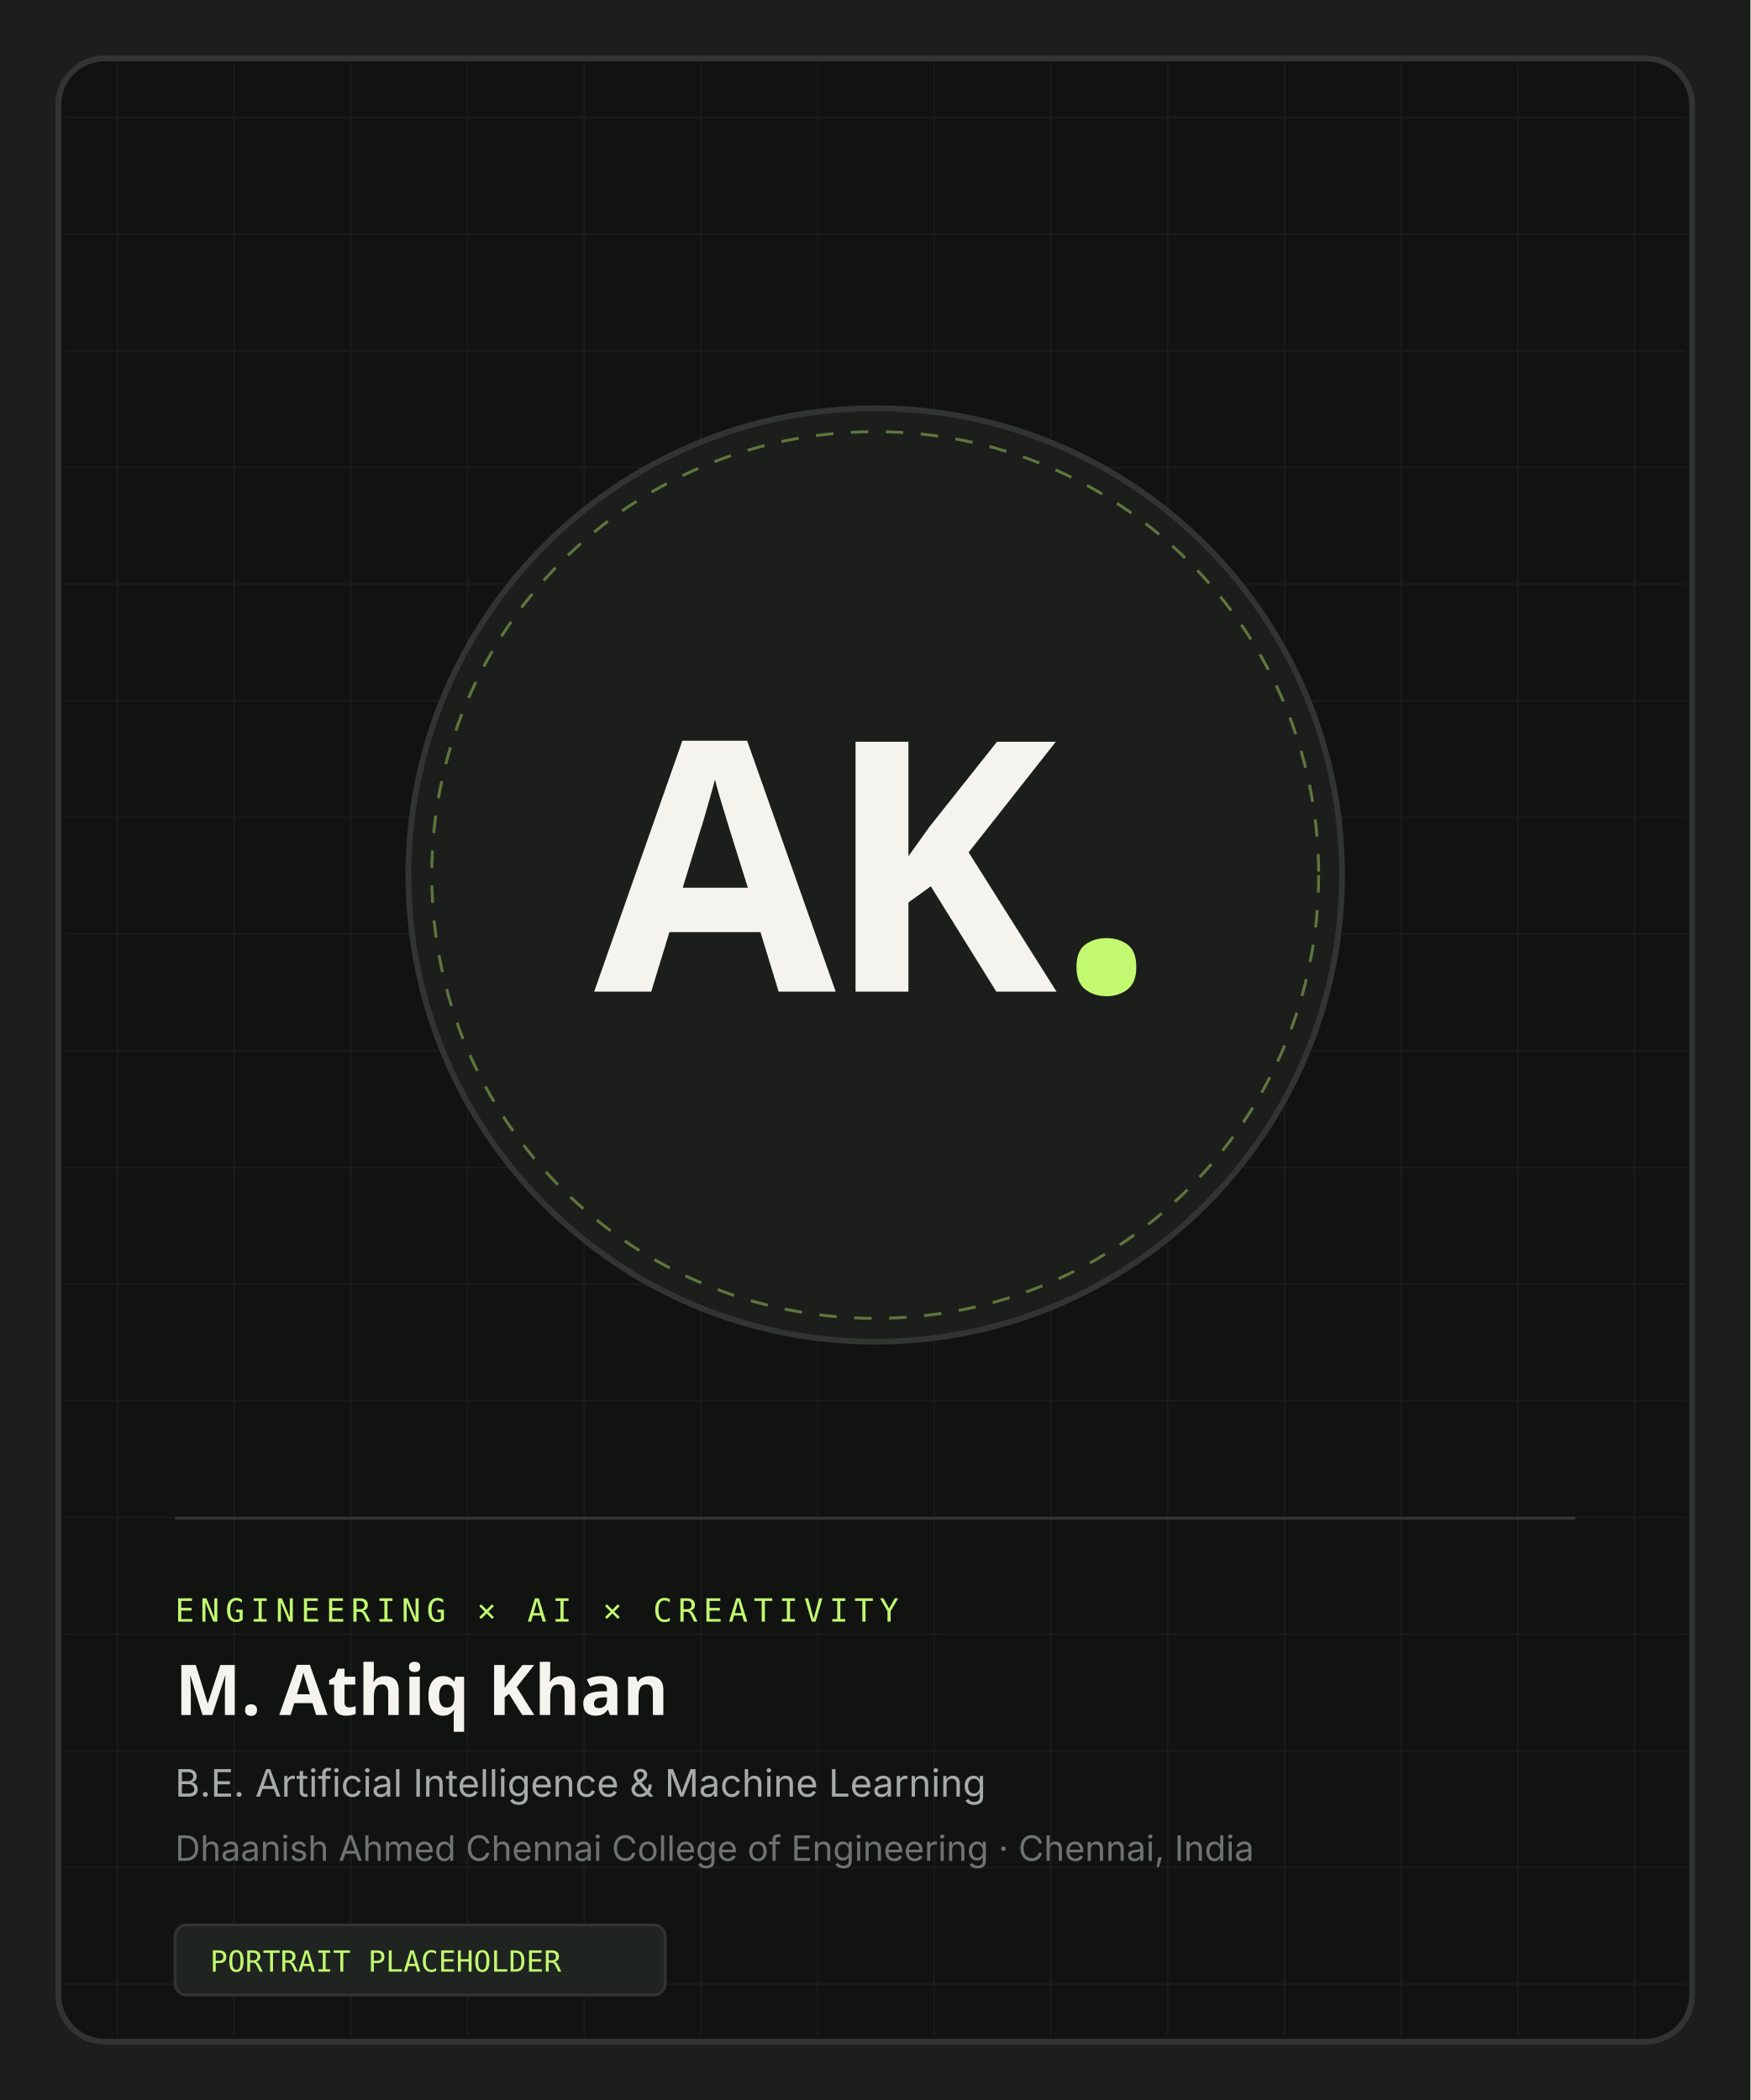
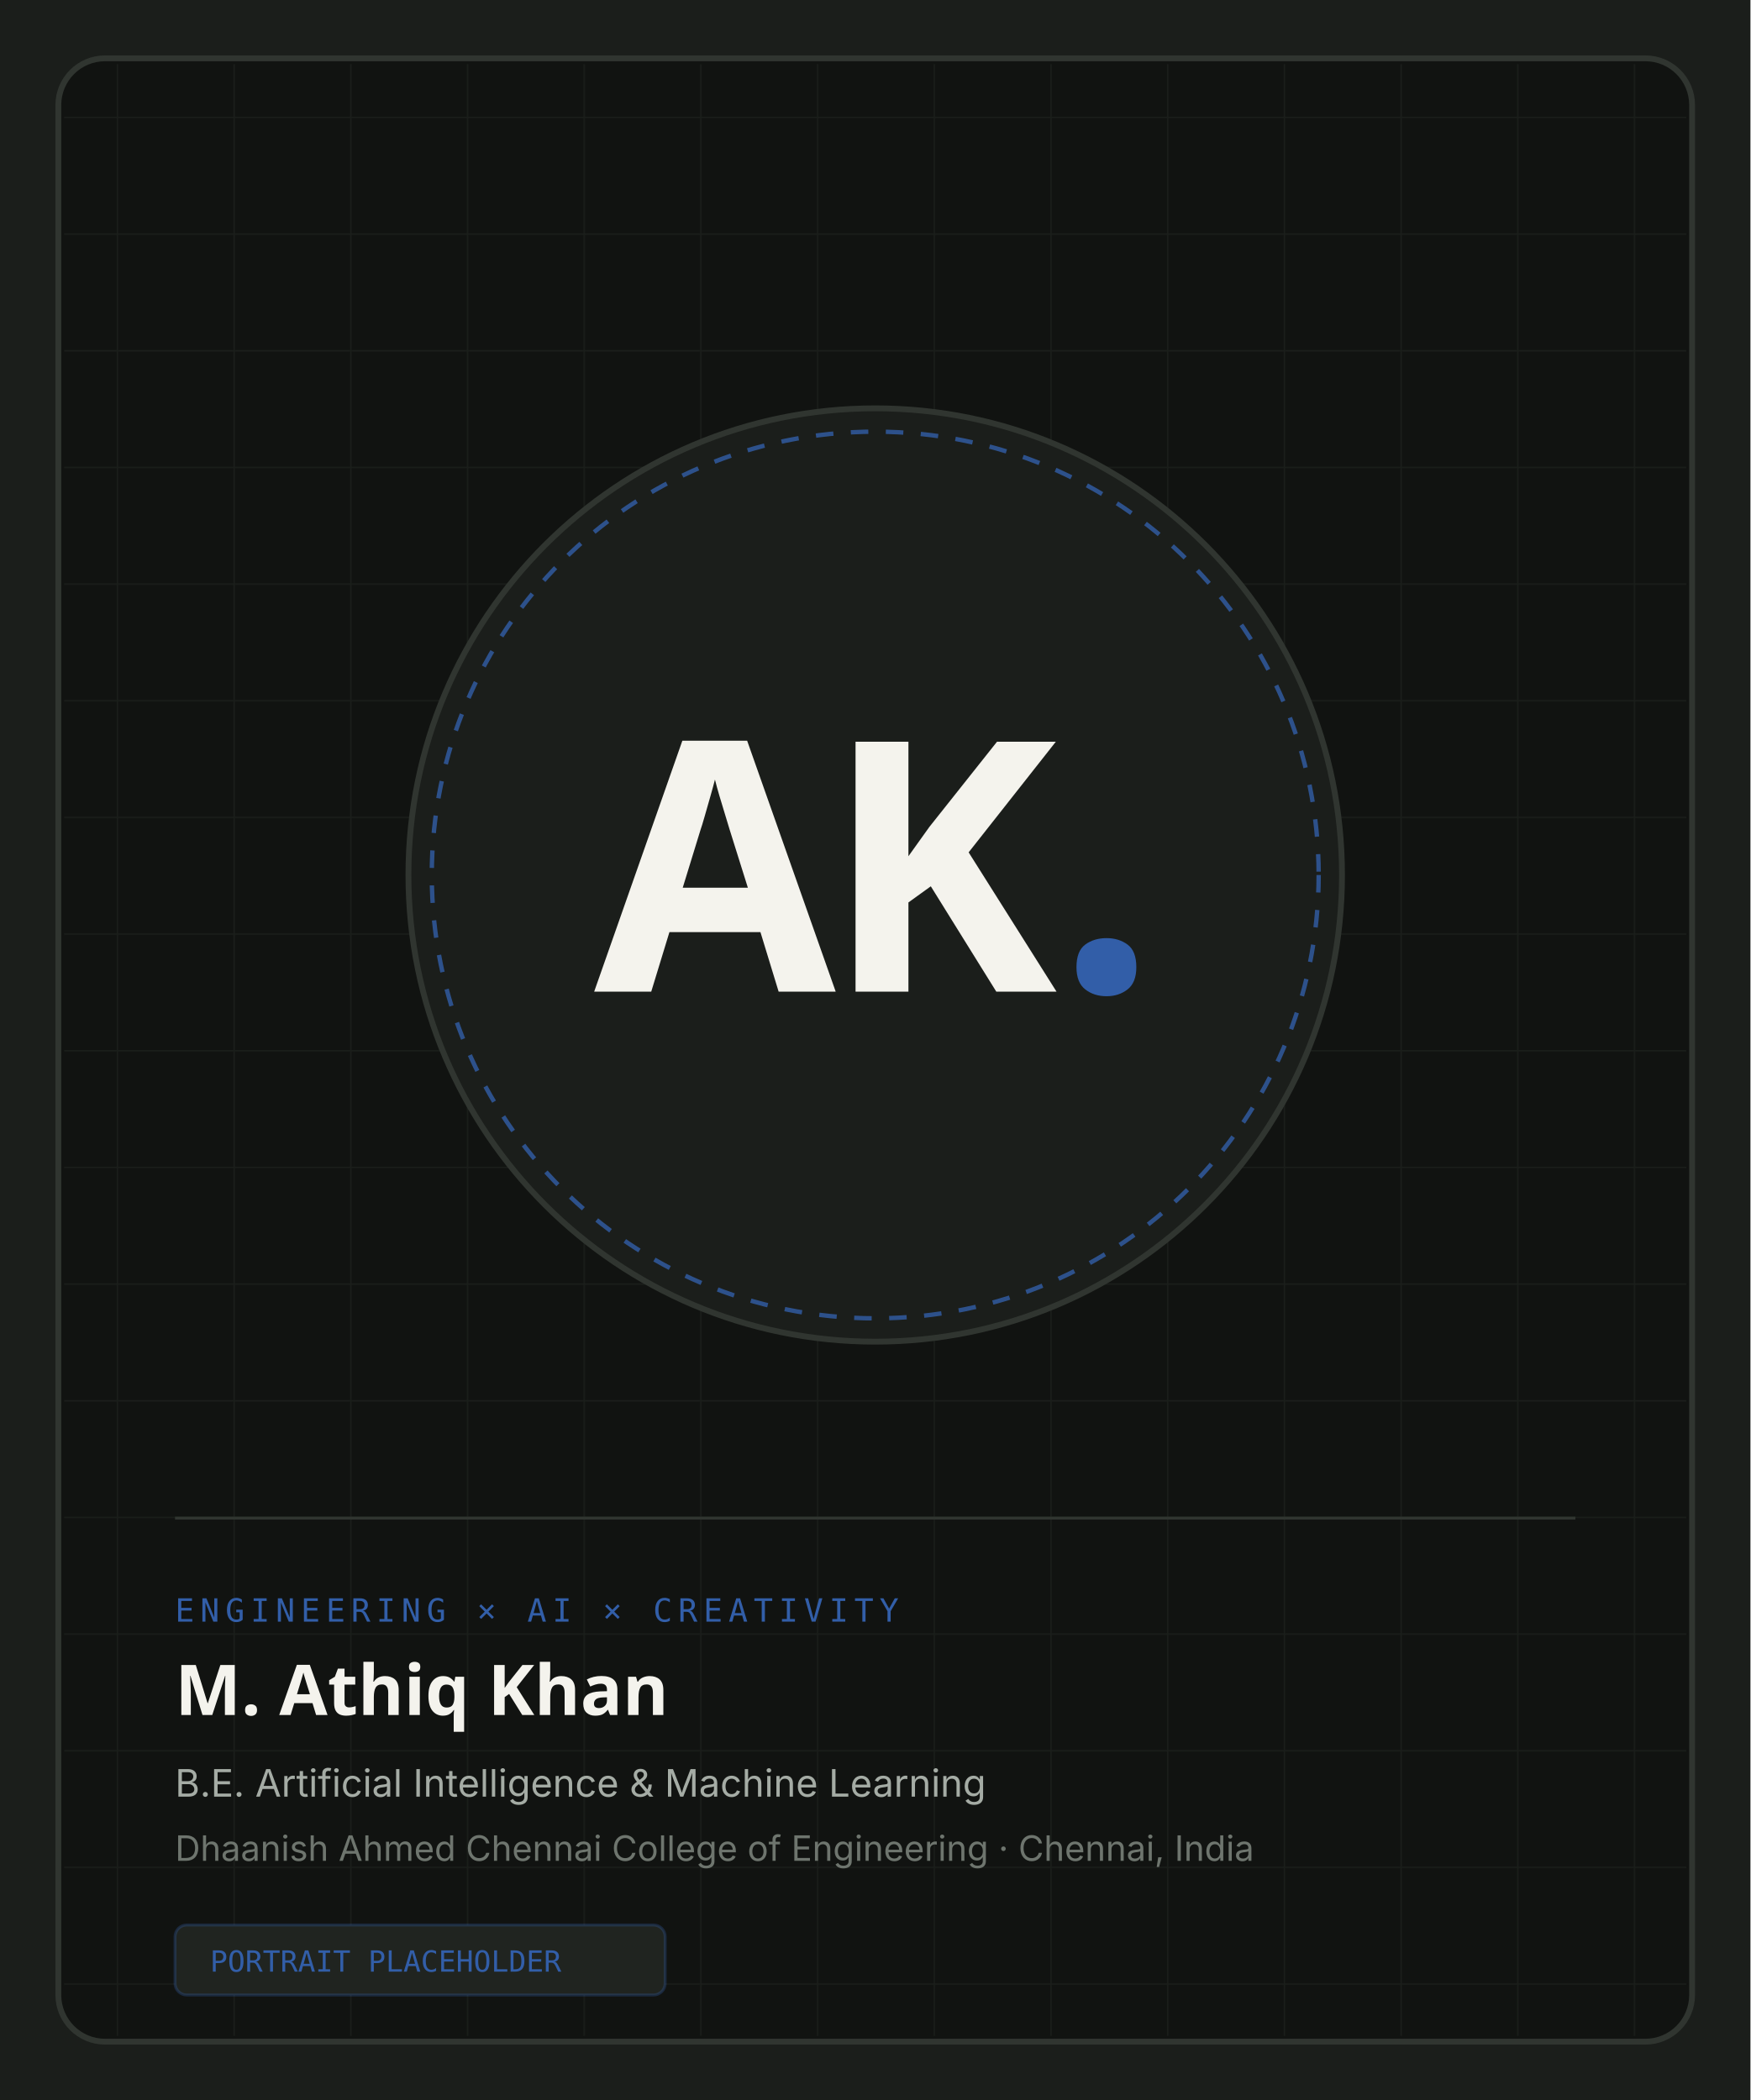
<svg xmlns="http://www.w3.org/2000/svg" width="600" height="720" viewBox="0 0 600 720" fill="none">
  <rect width="600" height="720" fill="#1B1E1B" />
  <rect x="20" y="20" width="560" height="680" rx="16" fill="#111311" stroke="#303530" stroke-width="2" />
  <defs>
    <pattern id="grid" width="40" height="40" patternUnits="userSpaceOnUse">
      <path d="M 40 0 L 0 0 0 40" fill="none" stroke="#202420" stroke-width="1" />
    </pattern>
  </defs>
  <rect x="22" y="22" width="556" height="676" rx="14" fill="url(#grid)" opacity="0.6" />
  <circle cx="300" cy="300" r="160" fill="#1B1E1B" stroke="#303530" stroke-width="2" />
-   <circle cx="300" cy="300" r="152" fill="none" stroke="#C2F970" stroke-width="1" stroke-dasharray="6 6" opacity="0.4" />
+   <circle cx="300" cy="300" r="152" fill="none" stroke="#325ea8" stroke-width="1.5" stroke-dasharray="6 6" opacity="0.8" />
  <text x="300" y="340" fill="#F4F3ED" font-family="'Manrope', sans-serif" font-size="120" font-weight="800" text-anchor="middle" letter-spacing="-4">
-     AK<tspan fill="#C2F970">.</tspan>
+     AK<tspan fill="#325ea8">.</tspan>
  </text>
  <g transform="translate(60, 520)">
    <rect x="0" y="0" width="480" height="1" fill="#303530" />
-     <text x="0" y="36" fill="#C2F970" font-family="'JetBrains Mono', monospace" font-size="11" letter-spacing="2">ENGINEERING × AI × CREATIVITY</text>
+     <text x="0" y="36" fill="#325ea8" font-family="'JetBrains Mono', monospace" font-size="11" letter-spacing="2">ENGINEERING × AI × CREATIVITY</text>
    <text x="0" y="68" fill="#F4F3ED" font-family="'Manrope', sans-serif" font-size="24" font-weight="700">M. Athiq Khan</text>
    <text x="0" y="96" fill="#A5ACA5" font-family="'Inter', sans-serif" font-size="13">B.E. Artificial Intelligence &amp; Machine Learning</text>
    <text x="0" y="118" fill="#6E756E" font-family="'Inter', sans-serif" font-size="12">Dhaanish Ahmed Chennai College of Engineering · Chennai, India</text>
-     <rect x="0" y="140" width="168" height="24" rx="4" fill="#202420" stroke="#303530" />
-     <text x="12" y="156" fill="#C2F970" font-family="'JetBrains Mono', monospace" font-size="10">PORTRAIT PLACEHOLDER</text>
+     <rect x="0" y="140" width="168" height="24" rx="4" fill="#202420" stroke="#325ea8" stroke-opacity="0.3" />
+     <text x="12" y="156" fill="#325ea8" font-family="'JetBrains Mono', monospace" font-size="10">PORTRAIT PLACEHOLDER</text>
  </g>
</svg>
